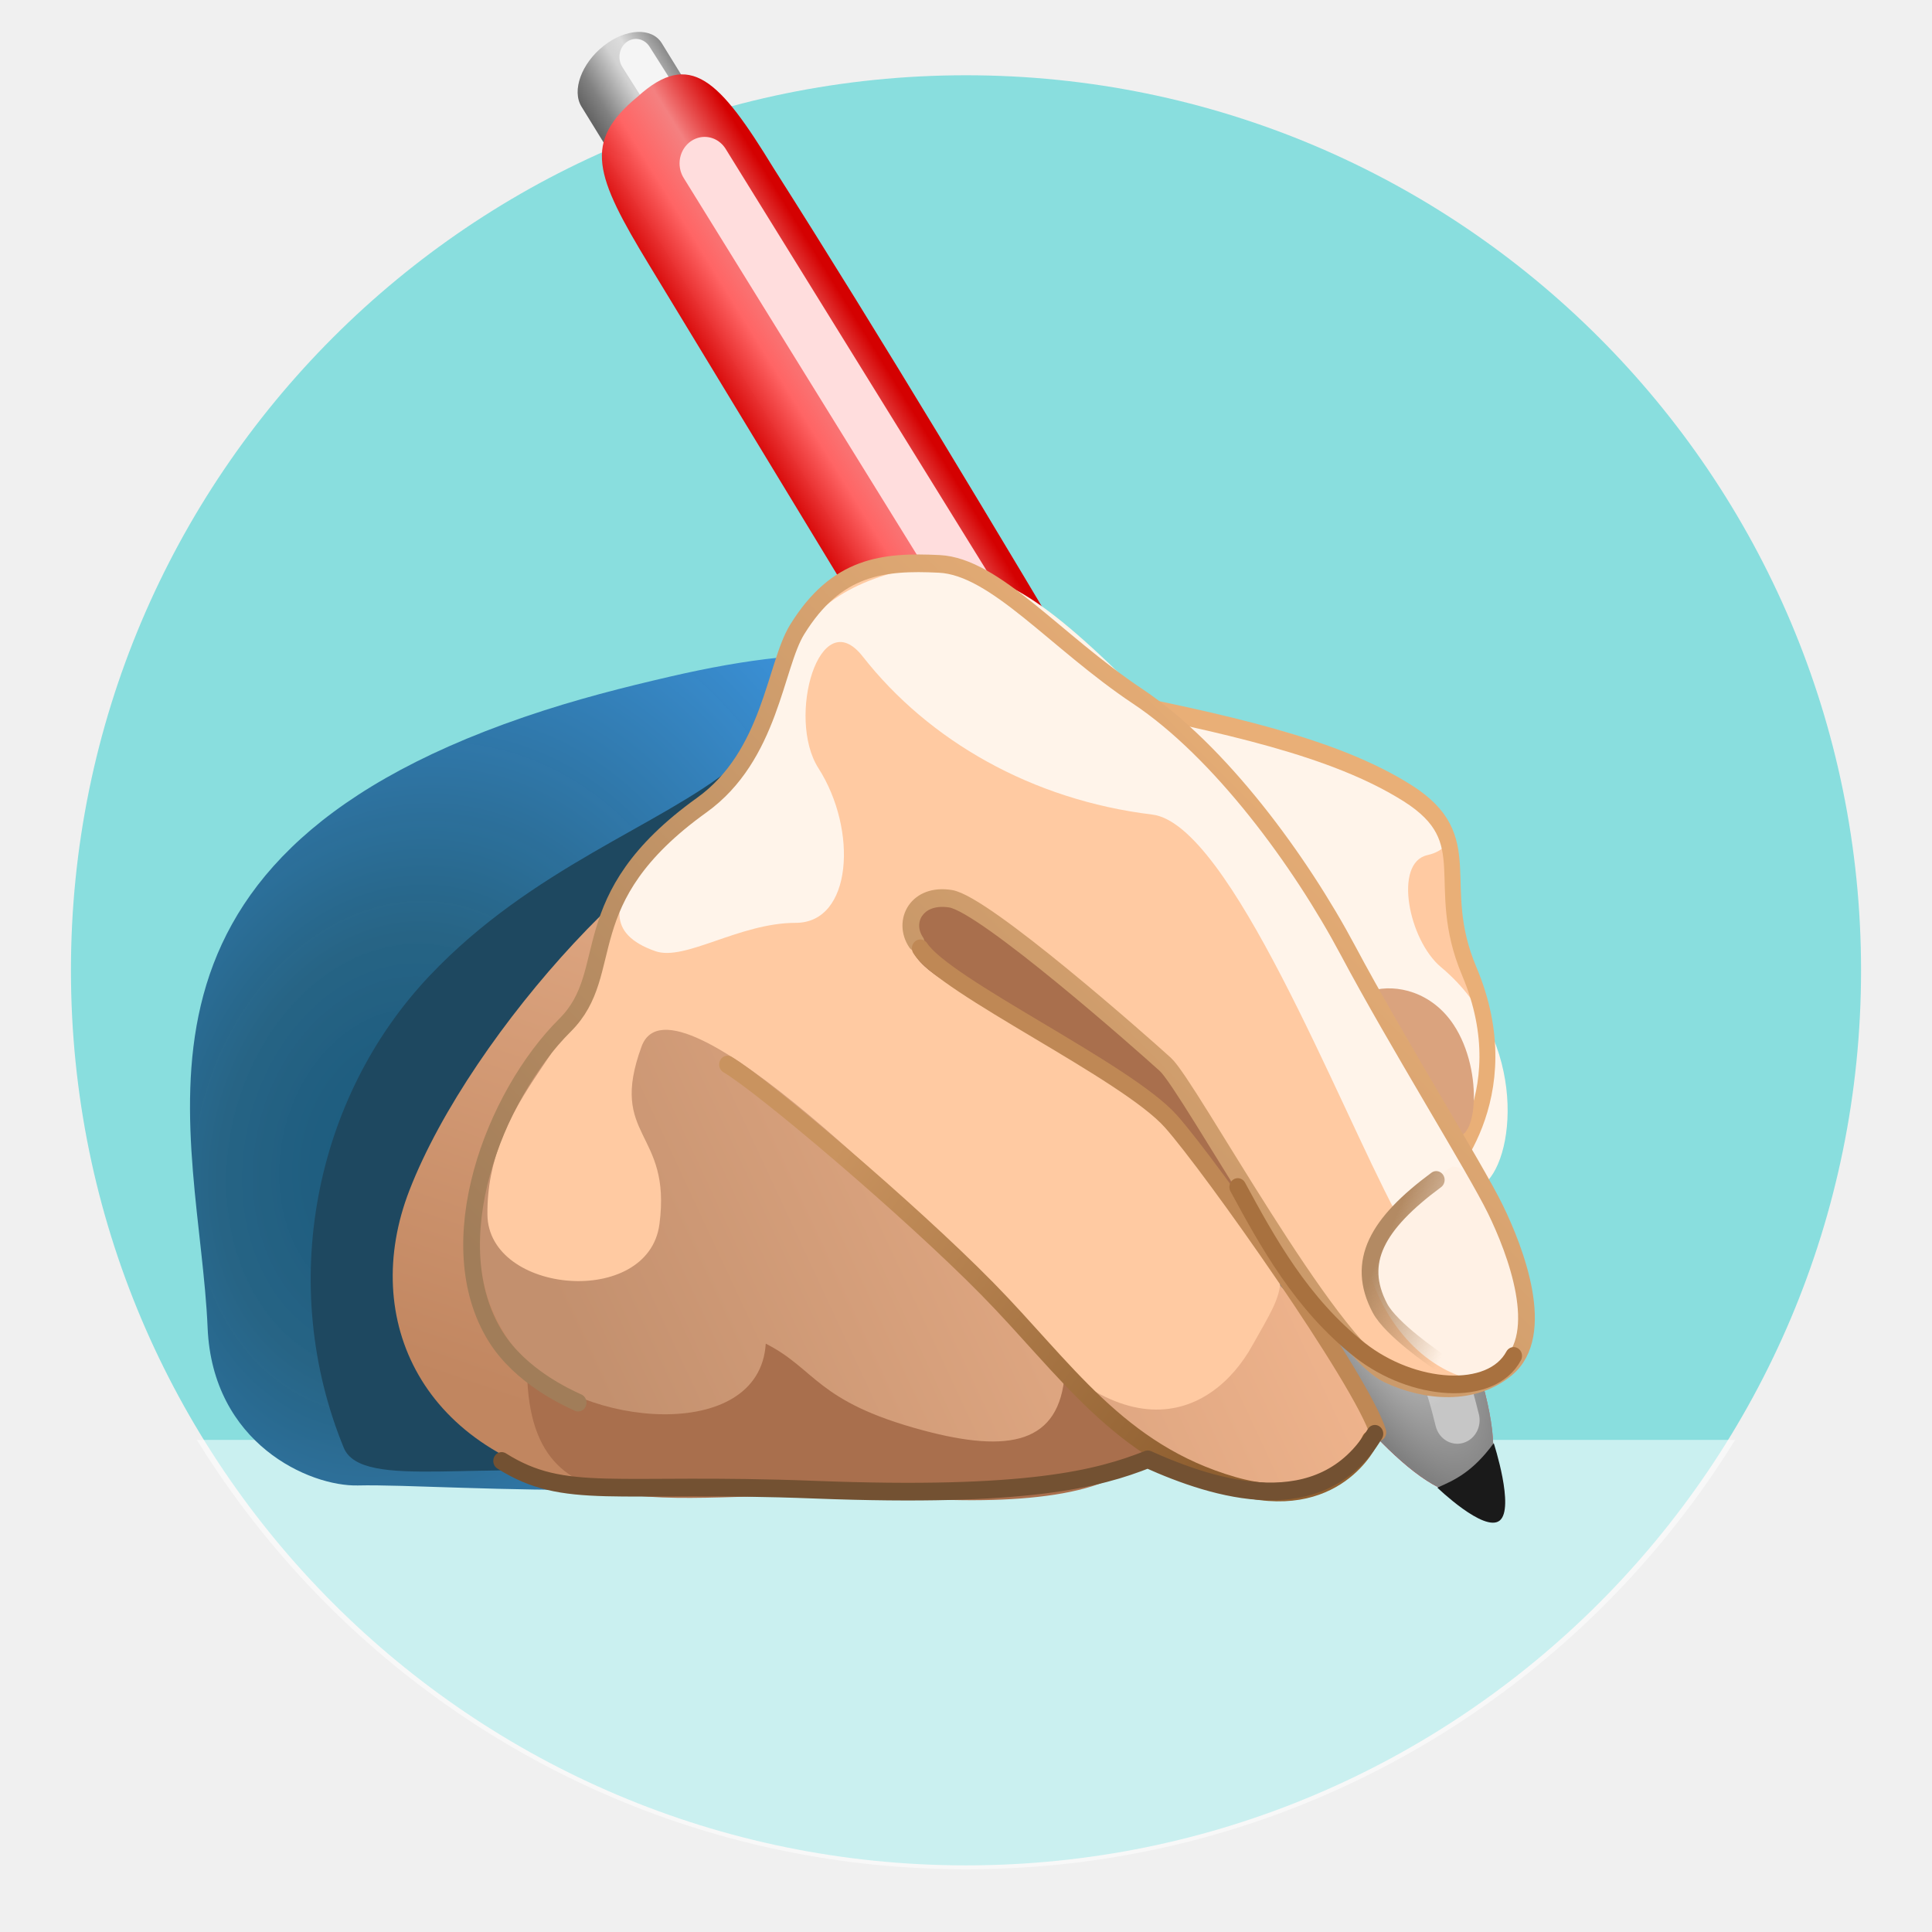
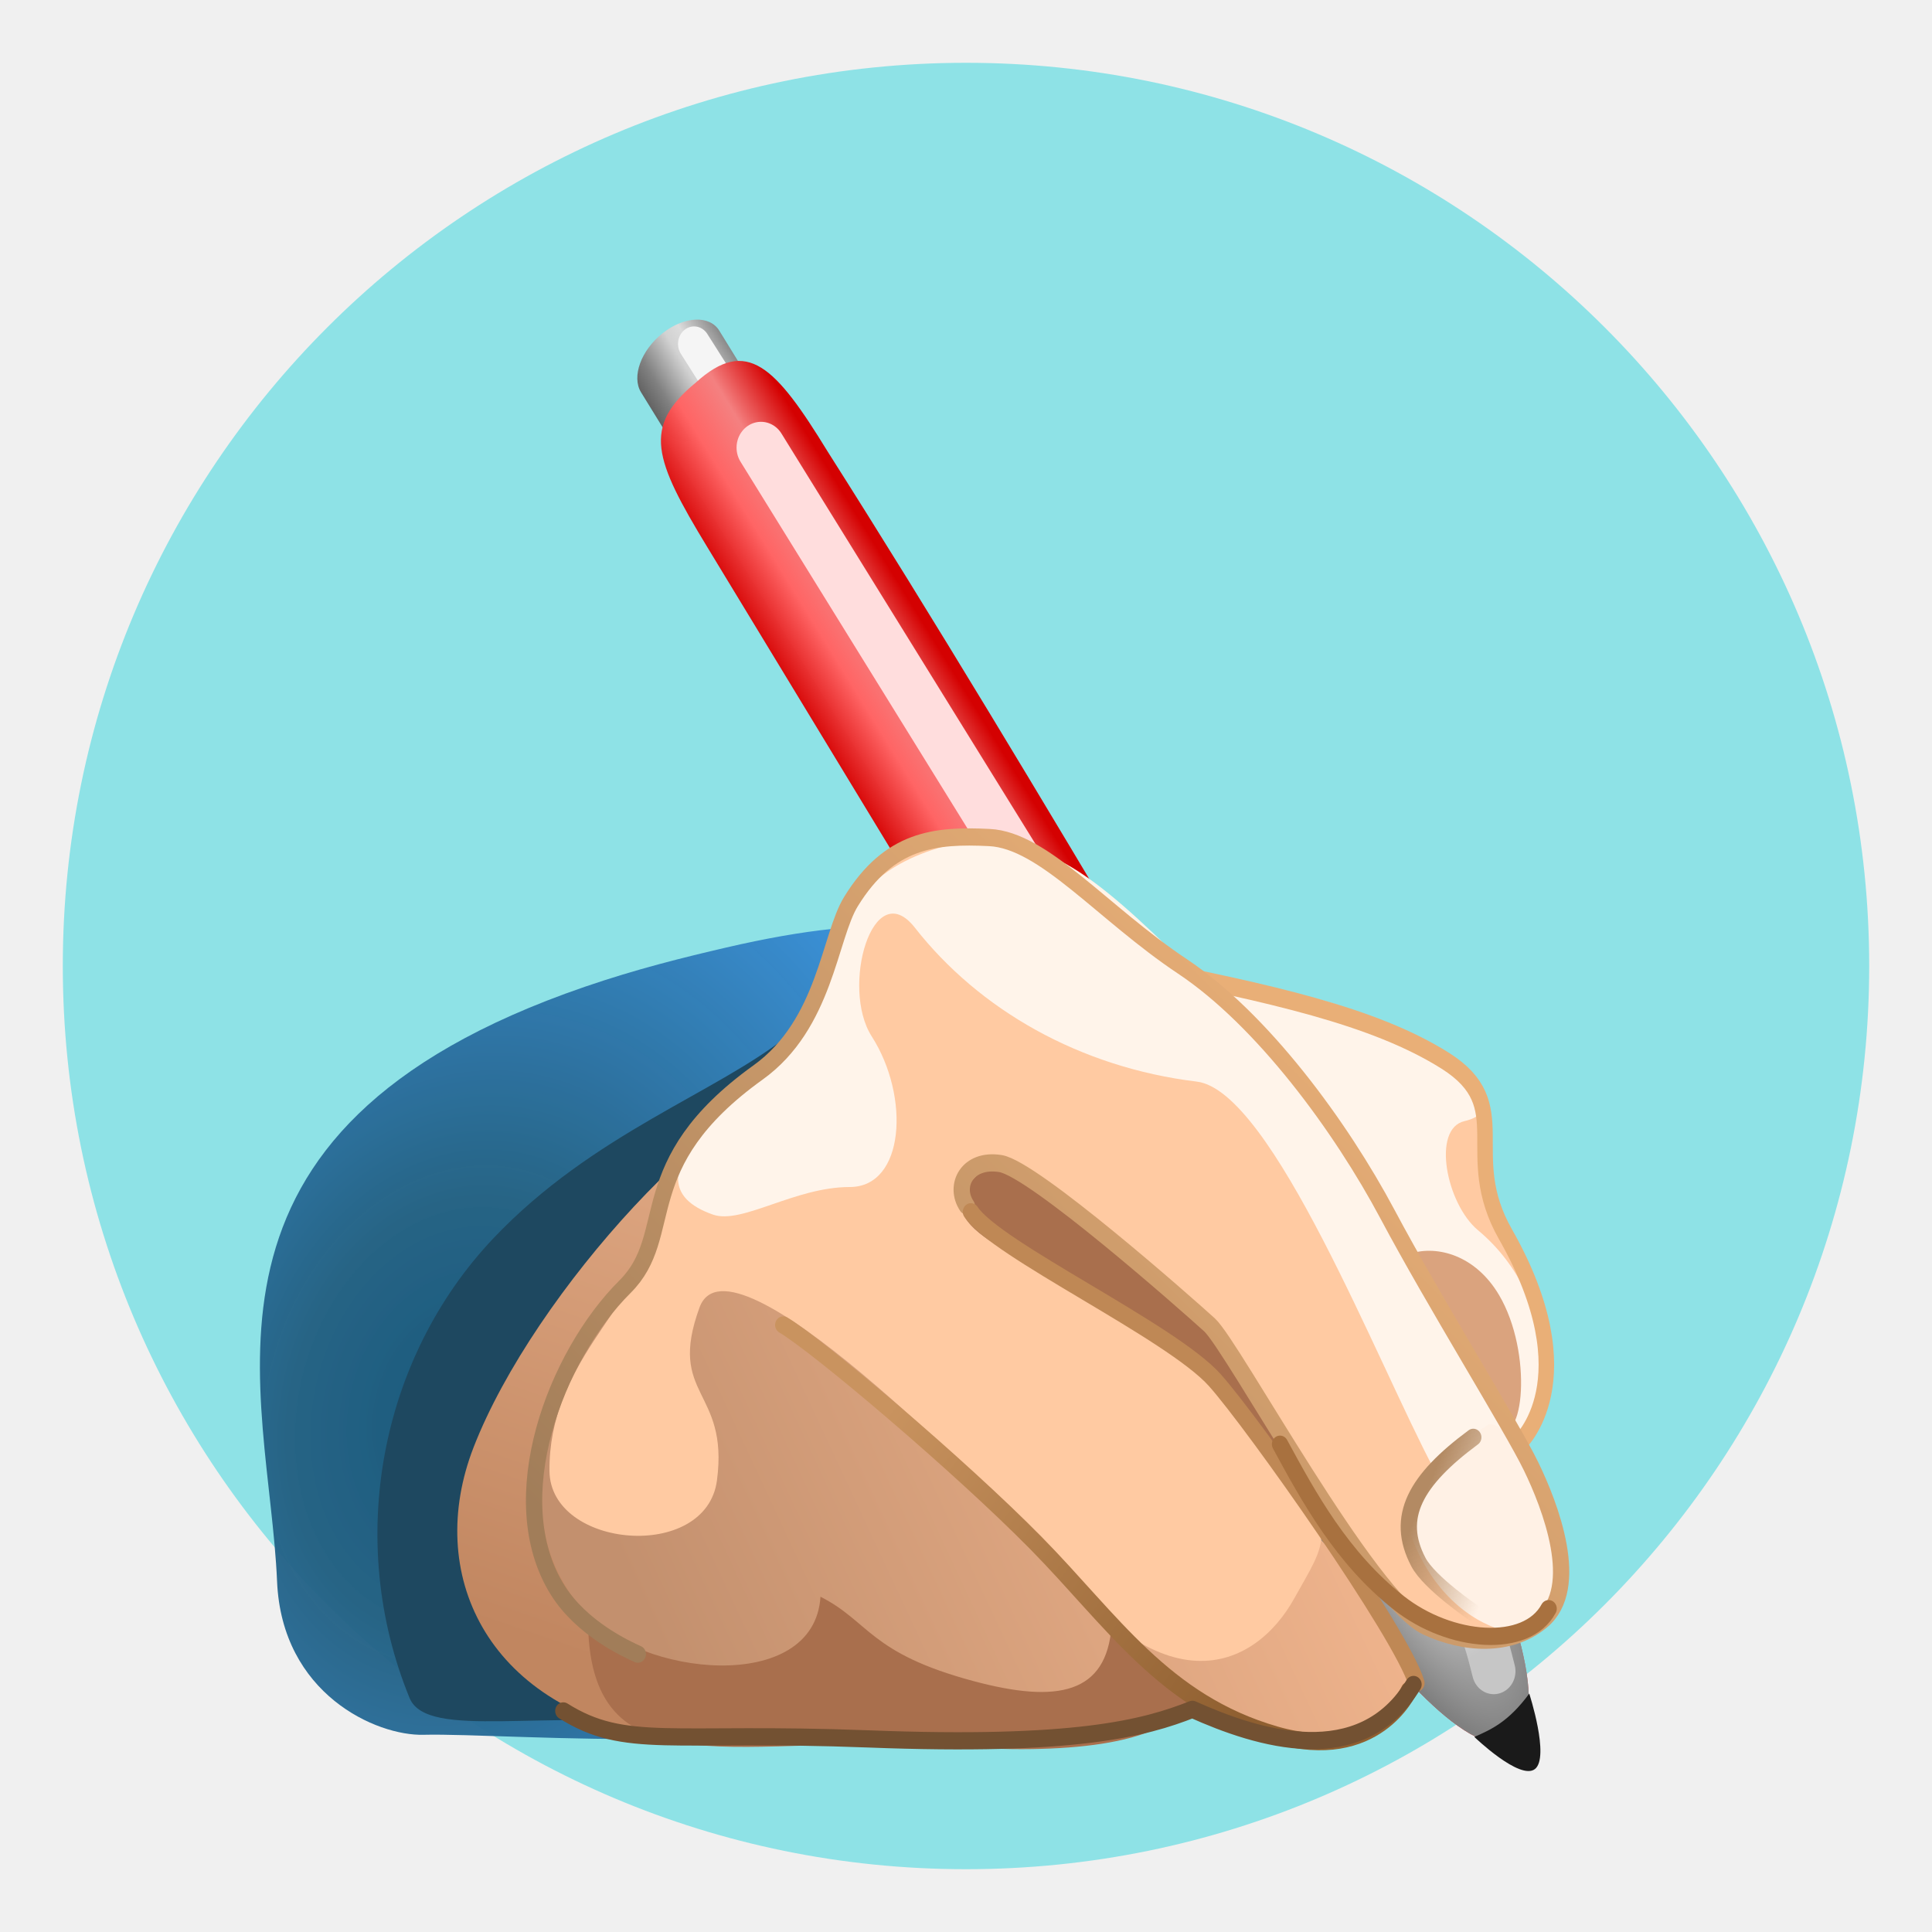
<svg xmlns="http://www.w3.org/2000/svg" xmlns:xlink="http://www.w3.org/1999/xlink" width="100" height="100" viewBox="0 0 26.458 26.458" version="1.1" id="svg2787">
  <defs id="defs2784">
-     <linearGradient xlink:href="#linearGradient29522" id="linearGradient31309" gradientUnits="userSpaceOnUse" gradientTransform="matrix(0.7932409,-0.6089079,0.7932409,0.6089079,4.892518,-8.867114)" x1="14.228" y1="-29.19" x2="3.659" y2="-18.62" />
-     <linearGradient id="linearGradient29522">
-       <stop style="stop-color:#d4a125;stop-opacity:1;" offset="0" id="stop29518" />
-       <stop style="stop-color:#edd495;stop-opacity:1;" offset="1" id="stop29520" />
-     </linearGradient>
-     <linearGradient xlink:href="#linearGradient29522" id="linearGradient31385" gradientUnits="userSpaceOnUse" gradientTransform="matrix(-0.7932409,-0.6089079,-0.7932409,0.6089079,5.107999,-8.867114)" x1="14.228" y1="-29.19" x2="3.659" y2="-18.62" />
-     <linearGradient xlink:href="#linearGradient29522" id="linearGradient29605" gradientUnits="userSpaceOnUse" gradientTransform="matrix(0.8001375,-0.6190755,0.8001375,0.6190755,17.50946,-0.3688092)" x1="14.228" y1="-29.19" x2="3.659" y2="-18.62" />
-     <mask maskUnits="userSpaceOnUse" id="mask17837">
-       <circle style="fill:#ffffff;fill-opacity:1;fill-rule:evenodd;stroke-width:0.224" id="circle17839" cx="13.229" cy="14.817" r="11" />
-     </mask>
    <radialGradient xlink:href="#linearGradient59915" id="radialGradient60842" cx="3.635" cy="19.025" fx="3.635" fy="19.025" r="8.092" gradientTransform="matrix(1.095756,0.4466969,-0.5034751,1.337597,10.75593,-7.815482)" gradientUnits="userSpaceOnUse" />
    <linearGradient id="linearGradient59915">
      <stop style="stop-color:#18587b;stop-opacity:1;" offset="0.003" id="stop59911" />
      <stop style="stop-color:#246183;stop-opacity:0.973;" offset="0.337" id="stop60848" />
      <stop style="stop-color:#3b91d9;stop-opacity:0.995;" offset="1" id="stop59913" />
    </linearGradient>
    <linearGradient xlink:href="#linearGradient76035" id="linearGradient76037" x1="3.644" y1="23.313" x2="6.448" y2="14.913" gradientUnits="userSpaceOnUse" gradientTransform="matrix(0.9579003,0,0,0.9289272,1.946595,1.211061)" />
    <linearGradient id="linearGradient76035">
      <stop style="stop-color:#c18660;stop-opacity:1;" offset="0" id="stop76031" />
      <stop style="stop-color:#dca47f;stop-opacity:1;" offset="1" id="stop76033" />
    </linearGradient>
    <linearGradient xlink:href="#linearGradient85669" id="linearGradient85671" x1="5.317" y1="5.855" x2="7.33" y2="5.855" gradientUnits="userSpaceOnUse" gradientTransform="matrix(0.8841996,0,0,0.8964211,1.145549,2.759396)" />
    <linearGradient id="linearGradient85669">
      <stop style="stop-color:#636363;stop-opacity:1;" offset="0" id="stop85665" />
      <stop style="stop-color:#818181;stop-opacity:1;" offset="0.184" id="stop86670" />
      <stop style="stop-color:#d2d2d2;stop-opacity:1;" offset="0.521" id="stop85673" />
      <stop style="stop-color:#dcdcdc;stop-opacity:1;" offset="0.675" id="stop85675" />
      <stop style="stop-color:#8a8a8a;stop-opacity:1;" offset="1" id="stop85667" />
    </linearGradient>
    <linearGradient xlink:href="#linearGradient84743" id="linearGradient85041" gradientUnits="userSpaceOnUse" x1="-34.784" y1="47.867" x2="-31.362" y2="47.867" gradientTransform="matrix(0.6492605,-0.4844824,0.4526116,0.6949785,17.44154,-35.16798)" />
    <linearGradient id="linearGradient84743">
      <stop style="stop-color:#d40000;stop-opacity:1;" offset="0" id="stop84739" />
      <stop style="stop-color:#ff6464;stop-opacity:0.996;" offset="0.389" id="stop84747" />
      <stop style="stop-color:#f48080;stop-opacity:0.996;" offset="0.665" id="stop84749" />
      <stop style="stop-color:#d40000;stop-opacity:0.996;" offset="1" id="stop84741" />
    </linearGradient>
    <radialGradient xlink:href="#linearGradient84755" id="radialGradient84763-1" cx="-33.851" cy="60.536" fx="-33.851" fy="60.536" r="1.676" gradientTransform="matrix(1.223267,2.026778,-0.7182522,0.4967031,107.5069,59.95209)" gradientUnits="userSpaceOnUse" />
    <linearGradient id="linearGradient84755">
      <stop style="stop-color:#d5d5d5;stop-opacity:1;" offset="0" id="stop84761" />
      <stop style="stop-color:#808080;stop-opacity:1;" offset="1" id="stop84751" />
    </linearGradient>
    <linearGradient xlink:href="#linearGradient65575" id="linearGradient65577" x1="6.909" y1="24.187" x2="22.028" y2="15.963" gradientUnits="userSpaceOnUse" gradientTransform="matrix(0.8328184,0,0,0.918809,3.034484,1.09156)" />
    <linearGradient id="linearGradient65575">
      <stop style="stop-color:#c3906e;stop-opacity:1;" offset="0" id="stop65573" />
      <stop style="stop-color:#f7ba92;stop-opacity:1;" offset="1" id="stop65571" />
    </linearGradient>
    <linearGradient xlink:href="#linearGradient84936" id="linearGradient85043" gradientUnits="userSpaceOnUse" x1="-32.29" y1="58.451" x2="-32.677" y2="61.374" gradientTransform="matrix(0.6492605,-0.4844824,0.4526116,0.6949785,17.44154,-35.16798)" />
    <linearGradient id="linearGradient84936">
      <stop style="stop-color:#ffffff;stop-opacity:1;" offset="0" id="stop84932" />
      <stop style="stop-color:#c6c6c6;stop-opacity:1;" offset="1" id="stop84934" />
    </linearGradient>
    <linearGradient xlink:href="#linearGradient65608" id="linearGradient65610" x1="4.747" y1="22.042" x2="17.09" y2="7.688" gradientUnits="userSpaceOnUse" gradientTransform="matrix(0.8328184,0,0,0.918809,3.034484,1.09156)" />
    <linearGradient id="linearGradient65608">
      <stop style="stop-color:#a17d59;stop-opacity:1;" offset="0" id="stop65604" />
      <stop style="stop-color:#e9af77;stop-opacity:1;" offset="1" id="stop65606" />
    </linearGradient>
    <linearGradient xlink:href="#linearGradient65616" id="linearGradient65618" x1="12.141" y1="19.435" x2="19.578" y2="25.749" gradientUnits="userSpaceOnUse" gradientTransform="matrix(0.8328184,0,0,0.918809,3.034484,1.09156)" />
    <linearGradient id="linearGradient65616">
      <stop style="stop-color:#c9935f;stop-opacity:1;" offset="0" id="stop65612" />
      <stop style="stop-color:#8f5f30;stop-opacity:1;" offset="1" id="stop65614" />
    </linearGradient>
    <linearGradient xlink:href="#linearGradient90927" id="linearGradient90929" x1="22.897" y1="21.657" x2="24.824" y2="22.583" gradientUnits="userSpaceOnUse" gradientTransform="matrix(0.8724877,0,0,0.9339243,2.463191,0.9347117)" />
    <linearGradient id="linearGradient90927">
      <stop style="stop-color:#b38a63;stop-opacity:1;" offset="0.088" id="stop90923" />
      <stop style="stop-color:#b38a63;stop-opacity:0;" offset="1" id="stop90925" />
    </linearGradient>
+     <mask maskUnits="userSpaceOnUse" id="mask54252">
+       <circle style="fill:#ffffff;fill-opacity:1;fill-rule:evenodd;stroke-width:0.226" id="circle54254" cx="16.529" cy="23.564" r="11.101" />
+     </mask>
  </defs>
  <g id="layer1">
-     <g id="g117847" transform="translate(-85.68201,-18.42902)">
-       <path id="rect29651" style="fill:#b89644;fill-opacity:1;fill-rule:evenodd;stroke-width:0.253" d="m -35.605,27.319 c -0.493,-1e-6 -0.985,0.145 -1.362,0.435 l -11.147,8.557 h 0.002 V 52.708 h 25.015 V 36.311 h 0.002 L -34.243,27.754 c -0.377,-0.29 -0.87,-0.435 -1.363,-0.435 z" />
-       <rect style="mix-blend-mode:multiply;fill:#ddd3d3;fill-opacity:1;fill-rule:evenodd;stroke-width:0.259" id="rect31549-1" width="22.808" height="19.408" x="-46.973" y="31.063" />
-       <rect style="fill:#ffffff;fill-rule:evenodd;stroke-width:0.265" id="rect31549" width="22.101" height="20.893" x="-46.656" y="31.253" />
-       <text xml:space="preserve" style="font-style:normal;font-weight:normal;font-size:15.525px;line-height:1.25;font-family:sans-serif;fill:#000000;fill-opacity:1;stroke:none;stroke-width:0.243" x="-31.271" y="52.283" id="text33454" transform="matrix(0.9981024,0.2998089,-0.2238531,0.9346605,0,0)">
-         <tspan id="tspan33452" style="font-style:normal;font-variant:normal;font-weight:bold;font-stretch:normal;font-size:15.525px;font-family:Amiri;-inkscape-font-specification:'Amiri Bold';fill:#ff2e2e;fill-opacity:1;stroke-width:0.243" x="-31.271" y="52.283">@</tspan>
-       </text>
-       <path id="path31562" style="mix-blend-mode:normal;fill:#c5a761;fill-opacity:1;stroke:#000000;stroke-width:0;stroke-linecap:butt;stroke-linejoin:miter;stroke-dasharray:none;stroke-opacity:1" d="m -24.548,36.496 -11.088,7.975 -11.019,-7.925 v 2.948 l 9.954,8.797 h 1.995 l -0.003,-0.05 h 0.208 l 9.953,-8.798 z" />
-       <g id="g31560" transform="matrix(1,0,0,0.991651,-40.60526,66.98862)">
-         <g id="g31553">
-           <path id="rect29033-76-4" style="fill:url(#linearGradient31309);fill-opacity:1;fill-rule:evenodd;stroke-width:0.295" d="m -7.509,-30.936 v 16.535 c 0.453,10e-7 0.906,-0.133 1.253,-0.399 l 10.25,-7.868 -10.25,-7.868 c -0.347,-0.266 -0.8,-0.399 -1.253,-0.399 z" />
-           <path id="rect29033-76-4-0" style="fill:url(#linearGradient31385);fill-opacity:1;fill-rule:evenodd;stroke-width:0.295" d="m 17.51,-30.936 v 16.535 c -0.453,10e-7 -0.906,-0.133 -1.253,-0.399 L 6.007,-22.668 16.257,-30.537 c 0.347,-0.266 0.8,-0.399 1.253,-0.399 z" />
-         </g>
-         <path id="rect29033-76-0" style="fill:#b89644;fill-opacity:1;fill-rule:evenodd;stroke-width:0.319" d="m 5,-23.668 c -0.473,-1e-6 -0.945,0.149 -1.307,0.448 l -10.696,8.82 H 17.003 L 6.307,-23.221 C 5.945,-23.519 5.473,-23.668 5,-23.668 Z" />
-         <path id="rect29033-76" style="fill:url(#linearGradient29605);fill-opacity:1;fill-rule:evenodd;stroke-width:0.299" d="m 5,-22.806 c -0.457,-1e-6 -0.913,0.135 -1.264,0.406 l -10.339,8 H 16.603 L 6.264,-22.4 c -0.35,-0.271 -0.807,-0.406 -1.264,-0.406 z" />
+     <rect style="fill:#ffffff;fill-opacity:0.547;fill-rule:evenodd;stroke-width:0.219" id="rect51341" width="26.7" height="5.67" x="3.079" y="31.239" mask="url(#mask54252)" transform="translate(-3.300168,-8.848254)" />
+     <circle style="fill:#8ee2e6;fill-opacity:1;fill-rule:evenodd;stroke-width:0.265" id="path19668" cx="13.229" cy="13.229" r="12.369" />
+     <g id="g39395" transform="matrix(0.7434446,0,0,0.7854931,2.514837,4.263656)">
+       <path style="fill:url(#radialGradient60842);fill-opacity:1;stroke:none;stroke-width:0;stroke-linecap:round;stroke-linejoin:round;stroke-miterlimit:8;stroke-dasharray:none;stroke-opacity:1;paint-order:fill markers stroke;stop-color:#000000" d="m 16.599,15.321 c -1.919,-1.343 0.735,-2.168 -0.772,-3.595 -1.185,-1.122 -2.957,-1.266 -5.834,-0.634 -0.782,0.172 -1.655,0.376 -2.603,0.684 -7.734,2.513 -5.817,7.061 -5.669,10.366 0.088,1.967 1.83,2.696 2.698,2.675 0.787,-0.019 2.719,0.102 4.471,0.068 3.099,-0.06 7.71,-9.564 7.71,-9.564 z" id="path57461" />
+       <path style="fill:#1e4860;fill-opacity:1;stroke:#8d643e;stroke-width:0;stroke-linecap:round;stroke-linejoin:round;stroke-miterlimit:8;stroke-dasharray:none;stroke-opacity:1;paint-order:fill markers stroke;stop-color:#000000" d="m 11.154,12.611 c -0.402,1.671 -2.074,2.937 -3.644,5.166 -1.57,2.228 1.017,4.851 1.672,6.893 C 6.716,24.345 4.485,24.921 4.162,24.176 2.974,21.433 3.615,18.247 5.708,16.159 7.548,14.324 9.826,13.626 11.154,12.611 Z" id="path53100" />
+       <path style="fill:url(#linearGradient76037);fill-opacity:1;stroke:#8d643e;stroke-width:0;stroke-linecap:round;stroke-linejoin:round;stroke-miterlimit:8;stroke-dasharray:none;stroke-opacity:1;paint-order:fill markers stroke;stop-color:#000000" d="m 11.671,13.378 c -1.682,0.1 -5.217,3.709 -6.332,6.432 -0.894,2.186 0.221,4.488 3.336,5.028 2.359,0.409 2.995,-11.46 2.995,-11.46 z" id="path31127" />
+       <path style="fill:#a96f4d;fill-opacity:1;stroke:#8d643e;stroke-width:0;stroke-linecap:round;stroke-linejoin:round;stroke-miterlimit:8;stroke-dasharray:none;stroke-opacity:1;paint-order:fill markers stroke;stop-color:#000000" d="m 18.508,24.252 c -0.465,0.758 -2.33,0.907 -4.346,0.77 -3.797,-0.259 -6.649,0.879 -6.712,-2.122 -0.08,-3.835 3.468,-9.863 4.725,-11.731 0.941,-1.399 3.711,-1.408 6.22,0.233 0.841,0.55 1.748,1.114 2.42,2.103 2.742,4.035 3.379,8.021 1.903,9.982 -0.689,1.987 -2.311,1.657 -4.211,0.766 z" id="path29159-4" />
+       <g id="g98019" transform="matrix(1,0,0,1.02875,-0.5480357,-1.568279)" style="stroke-width:0.986">
+         <rect style="fill:url(#linearGradient85671);fill-opacity:1;fill-rule:evenodd;stroke:none;stroke-width:0.261" id="rect83887-4" width="1.78" height="1.934" x="5.847" y="7.041" rx="0.991" ry="0.578" transform="matrix(0.8094748,-0.5871546,0.5566065,0.8307763,0,0)" />
+         <path style="fill:#999999;fill-opacity:1;stroke:#f5f5f5;stroke-width:0.592;stroke-linecap:round;stroke-linejoin:round;stroke-miterlimit:8;stroke-dasharray:none;stroke-opacity:1;paint-order:fill markers stroke;stop-color:#000000" d="M 9.951,2.076 10.288,2.565" id="path85663" />
      </g>
-     </g>
-     <g id="g26902" transform="matrix(1.114311,0,0,1.114311,-1.512241,-3.22263)">
-       <circle style="fill:#89dede;fill-opacity:1;fill-rule:evenodd;stroke-width:0.224" id="path29876" cx="13.229" cy="14.817" r="11" />
-       <rect style="fill:#ffffff;fill-opacity:0.547;fill-rule:evenodd;stroke-width:0.217" id="rect51341" width="26.458" height="5.619" x="1.4305115e-06" y="20.588" mask="url(#mask17837)" transform="matrix(1.009144,0,0,1.009144,-0.1209638,-0.188254)" />
-       <g id="g39395" transform="matrix(0.6852605,0,0,0.7240181,2.729419,3.179968)">
-         <path style="fill:url(#radialGradient60842);fill-opacity:1;stroke:none;stroke-width:0;stroke-linecap:round;stroke-linejoin:round;stroke-miterlimit:8;stroke-dasharray:none;stroke-opacity:1;paint-order:fill markers stroke;stop-color:#000000" d="m 16.599,15.321 c -1.919,-1.343 0.735,-2.168 -0.772,-3.595 -1.185,-1.122 -2.957,-1.266 -5.834,-0.634 -0.782,0.172 -1.655,0.376 -2.603,0.684 -7.734,2.513 -5.817,7.061 -5.669,10.366 0.088,1.967 1.83,2.696 2.698,2.675 0.787,-0.019 2.719,0.102 4.471,0.068 3.099,-0.06 7.71,-9.564 7.71,-9.564 z" id="path57461" />
-         <path style="fill:#1e4860;fill-opacity:1;stroke:#8d643e;stroke-width:0;stroke-linecap:round;stroke-linejoin:round;stroke-miterlimit:8;stroke-dasharray:none;stroke-opacity:1;paint-order:fill markers stroke;stop-color:#000000" d="m 11.154,12.611 c -0.402,1.671 -2.074,2.937 -3.644,5.166 -1.57,2.228 1.017,4.851 1.672,6.893 C 6.716,24.345 4.485,24.921 4.162,24.176 2.974,21.433 3.615,18.247 5.708,16.159 7.548,14.324 9.826,13.626 11.154,12.611 Z" id="path53100" />
-         <path style="fill:url(#linearGradient76037);fill-opacity:1;stroke:#8d643e;stroke-width:0;stroke-linecap:round;stroke-linejoin:round;stroke-miterlimit:8;stroke-dasharray:none;stroke-opacity:1;paint-order:fill markers stroke;stop-color:#000000" d="m 11.671,13.378 c -1.682,0.1 -5.217,3.709 -6.332,6.432 -0.894,2.186 0.221,4.488 3.336,5.028 2.359,0.409 2.995,-11.46 2.995,-11.46 z" id="path31127" />
-         <path style="fill:#a96f4d;fill-opacity:1;stroke:#8d643e;stroke-width:0;stroke-linecap:round;stroke-linejoin:round;stroke-miterlimit:8;stroke-dasharray:none;stroke-opacity:1;paint-order:fill markers stroke;stop-color:#000000" d="m 18.508,24.252 c -0.465,0.758 -2.33,0.907 -4.346,0.77 -3.797,-0.259 -6.649,0.879 -6.712,-2.122 -0.08,-3.835 3.468,-9.863 4.725,-11.731 0.941,-1.399 3.711,-1.408 6.22,0.233 0.841,0.55 1.748,1.114 2.42,2.103 2.742,4.035 3.379,8.021 1.903,9.982 -0.689,1.987 -2.311,1.657 -4.211,0.766 z" id="path29159-4" />
-         <g id="g98019" transform="matrix(1,0,0,1.02875,-0.5480357,-1.568279)" style="stroke-width:0.986">
-           <rect style="fill:url(#linearGradient85671);fill-opacity:1;fill-rule:evenodd;stroke:none;stroke-width:0.261" id="rect83887-4" width="1.78" height="1.934" x="5.847" y="7.041" rx="0.991" ry="0.578" transform="matrix(0.8094748,-0.5871546,0.5566065,0.8307763,0,0)" />
-           <path style="fill:#999999;fill-opacity:1;stroke:#f5f5f5;stroke-width:0.592;stroke-linecap:round;stroke-linejoin:round;stroke-miterlimit:8;stroke-dasharray:none;stroke-opacity:1;paint-order:fill markers stroke;stop-color:#000000" d="M 9.951,2.076 10.288,2.565" id="path85663" />
-         </g>
-         <path style="fill:url(#linearGradient85041);fill-opacity:1;fill-rule:evenodd;stroke:none;stroke-width:0;stroke-opacity:1" d="m 23.637,20.914 c 0.491,0.764 1.646,3.402 0.895,3.962 -0.751,0.561 -2.578,-1.575 -3.069,-2.34 L 9.644,4.107 C 8.662,2.578 8.448,2.011 9.431,1.245 10.373,0.435 10.901,0.957 11.866,2.449 c 3.902,5.812 8.102,12.794 11.771,18.465 z" id="rect31697-3-6-0-6" />
-         <path id="path84605-6" style="fill:url(#radialGradient84763-1);fill-opacity:1;fill-rule:evenodd;stroke-width:0" d="m 22.835,19.678 0.802,1.236 c 0.491,0.764 1.646,3.402 0.895,3.962 -0.751,0.561 -2.578,-1.575 -3.069,-2.34 l -0.804,-1.234 c 0.699,-0.186 1.687,-0.577 2.176,-1.624 z" />
-         <path style="fill:url(#linearGradient65577);fill-opacity:1;stroke:#8d643e;stroke-width:0;stroke-linecap:round;stroke-linejoin:round;stroke-miterlimit:8;stroke-dasharray:none;stroke-opacity:1;paint-order:fill markers stroke;stop-color:#000000" d="m 11.886,17.07 c 1.256,1.299 6.109,1.629 8.625,3.922 1.341,1.222 2.15,2.626 2.15,2.626 0,0 -0.592,1.945 -2.941,1.099 -0.706,-0.254 -1.849,-0.81 -2.627,-1.796 -0.093,1.18 -0.989,1.355 -2.547,0.959 C 12.632,23.394 12.636,22.844 11.731,22.41 11.617,24.128 8.384,23.804 7.37,22.664 6.44,21.619 6.188,20.24 7.529,17.841 8.429,16.231 10.687,15.249 11.886,17.07 Z" id="path29221" />
-         <path id="path83941-4" style="fill:#1a1a1a;stroke-width:0;stroke-linecap:round;stroke-linejoin:round;stroke-miterlimit:8;paint-order:fill markers stroke;stop-color:#000000" d="m 24.787,24.099 c 0,0 0.381,1.109 0.105,1.315 -0.277,0.206 -1.117,-0.56 -1.117,-0.56 0.317,-0.13 0.635,-0.269 1.012,-0.755 z" />
-         <path style="fill:none;fill-opacity:1;stroke:#ffdddd;stroke-width:0.9;stroke-linecap:round;stroke-linejoin:round;stroke-miterlimit:8;stroke-dasharray:none;stroke-opacity:1;paint-order:fill markers stroke;stop-color:#000000" d="M 10.635,2.376 21.634,19.198" id="path84238-0" />
-         <path style="fill:none;fill-opacity:1;stroke:url(#linearGradient85043);stroke-width:0.8;stroke-linecap:round;stroke-linejoin:round;stroke-miterlimit:8;stroke-dasharray:none;stroke-opacity:1;paint-order:fill markers stroke;stop-color:#000000" d="m 22.802,20.841 c 1.019,1.609 1.194,2.36 1.331,2.868" id="path84822-7" />
-         <path id="path29161-2" style="fill:#ffcaa2;fill-opacity:1;stroke:#8d643e;stroke-width:0;stroke-linecap:round;stroke-linejoin:round;stroke-miterlimit:8;stroke-dasharray:none;stroke-opacity:1;paint-order:fill markers stroke;stop-color:#000000" d="m 14.722,9.199 c -2.434,0.082 -2.51,1.451 -2.857,2.263 -1.281,2.991 -2.596,1.832 -3.27,4.705 -0.287,1.223 -1.873,2.185 -1.856,4.05 0.012,1.355 2.886,1.592 3.085,0.165 0.223,-1.598 -0.923,-1.457 -0.321,-3.015 0.571,-1.478 5.37,3.253 6.108,3.902 2.359,3.241 4.132,2.39 4.847,1.171 0.591,-1.006 0.838,-1.167 -0.264,-2.475 -0.715,-0.908 -1.615,-1.661 -3.039,-2.526 -1.871,-1.137 -3.765,-1.473 -2.315,-2.572 1.127,0.481 3.353,1.631 4.358,3.236 1.97,3.145 3.67,5.264 4.676,5.151 3.831,-0.431 -0.323,-5.07 -2.641,-8.904 C 20.419,13.003 18.624,11.56 17.144,10.51 16.311,9.918 15.529,9.172 14.722,9.199 Z" />
-         <g id="g64634" transform="matrix(0.8328184,0,0,0.918809,-1.514043,1.517342)" style="stroke-width:1.143">
-           <path style="fill:#ffcaa2;fill-opacity:1;stroke:#8d643e;stroke-width:0;stroke-linecap:round;stroke-linejoin:round;stroke-miterlimit:8;stroke-dasharray:none;stroke-opacity:1;paint-order:fill markers stroke;stop-color:#000000" d="m 23.539,10.844 c 5.3,1.093 6.337,1.109 7.068,2.566 0.192,0.383 -0.001,1.19 0.324,1.916 0.597,1.332 0.613,1.851 0.467,2.768 -0.157,0.985 -1.006,1.806 -1.006,2.223 0,1.093 -6.854,-9.474 -6.854,-9.474 z" id="path31071" />
-           <path style="opacity:1;fill:#fff4ea;fill-opacity:1;stroke:#8d643e;stroke-width:0;stroke-linecap:round;stroke-linejoin:round;stroke-miterlimit:8;stroke-dasharray:none;stroke-opacity:1;paint-order:fill markers stroke;stop-color:#000000" d="m 25.58,11.213 c 1.903,0.145 2.742,0.643 3.96,1.215 1.219,0.572 1.34,1.143 0.609,1.286 -0.731,0.143 -0.402,1.569 0.296,2.069 1.899,1.359 1.602,3.638 0.877,4.041 -1.155,0.642 -0.523,-0.907 -0.867,-2.953 -0.098,-0.581 -1.094,-0.075 -1.564,-0.58 -0.831,-0.893 -1.52,-2.608 -2.61,-2.791 -1.706,-0.286 -5.102,-2.622 -0.701,-2.286 z" id="path54661" />
-           <path style="opacity:1;fill:none;fill-opacity:1;stroke:#e9af77;stroke-width:0.343;stroke-linecap:round;stroke-linejoin:round;stroke-miterlimit:8;stroke-dasharray:none;stroke-opacity:1;paint-order:fill markers stroke;stop-color:#000000" d="m 22.899,10.784 c 2.908,0.5 5.246,0.929 6.826,1.786 1.58,0.857 0.531,1.669 1.327,3.287 1.16,2.356 -0.621,3.858 -0.621,3.858" id="path55433" />
-         </g>
-         <path style="fill:#daa37e;fill-opacity:1;stroke:none;stroke-width:0;stroke-linecap:round;stroke-linejoin:round;stroke-miterlimit:8;stroke-dasharray:none;stroke-opacity:1;paint-order:fill markers stroke;stop-color:#000000" d="m 22.612,16.415 c 0.427,-0.111 1.061,0.02 1.454,0.58 0.563,0.801 0.416,2.134 -0.048,1.859 -0.464,-0.275 -1.556,-1.838 -1.407,-2.439 z" id="path70195" />
-         <path id="path43365" style="fill:#fff4ea;fill-opacity:1;stroke:#8d643e;stroke-width:0;stroke-linecap:round;stroke-linejoin:round;stroke-miterlimit:8;stroke-dasharray:none;stroke-opacity:1;paint-order:fill markers stroke;stop-color:#000000" d="m 14.762,9.285 c -0.264,-0.001 -0.551,-0.017 -0.869,0.074 -2.412,0.697 -1.699,2.584 -2.688,3.463 -0.852,0.757 -3.231,2.338 -1.454,2.926 0.531,0.176 1.504,-0.481 2.518,-0.481 1.015,0 1.116,-1.576 0.406,-2.626 -0.578,-0.854 0.021,-2.831 0.795,-1.895 1.182,1.428 3.034,2.435 5.192,2.683 1.394,0.16 3.337,4.924 4.372,6.761 0.856,1.52 1.999,2.218 1.948,0.905 -0.028,-0.732 -1.953,-4.011 -3.801,-6.805 -0.801,-1.211 -1.964,-2.174 -2.635,-2.813 -1.935,-1.843 -2.642,-2.187 -3.784,-2.192 z" />
-         <path style="fill:#fff1e5;fill-opacity:1;stroke:#8d643e;stroke-width:0;stroke-linecap:round;stroke-linejoin:round;stroke-miterlimit:8;stroke-dasharray:none;stroke-opacity:1;paint-order:fill markers stroke;stop-color:#000000" d="m 24.038,19.405 c -0.551,0.324 -1.661,1.298 -1.465,1.844 0.493,1.374 1.539,1.73 1.823,1.761 0.659,0.071 1.02,-0.89 0.986,-1.276 -0.046,-0.513 -0.802,-2.374 -1.343,-2.329 z" id="path46096" />
-         <path style="fill:#a96f4d;fill-opacity:1;stroke:#f8f5f1;stroke-width:0;stroke-linecap:round;stroke-linejoin:round;stroke-miterlimit:8;stroke-dasharray:none;stroke-opacity:1;paint-order:fill markers stroke;stop-color:#000000" d="m 17.728,16.734 c 0.483,0.44 1.313,0.996 1.962,2.178 0.11,0.2 0.462,0.556 0.462,0.556 0.128,0.391 -0.022,0.393 -0.245,0.293 0,0 -2.597,-2.965 -2.179,-3.027 z" id="path94880" />
-         <path style="fill:none;fill-opacity:1;stroke:url(#linearGradient65610);stroke-width:0.3;stroke-linecap:round;stroke-linejoin:round;stroke-miterlimit:8;stroke-dasharray:none;stroke-opacity:1;paint-order:fill markers stroke;stop-color:#000000" d="M 8.366,23.411 C 8.153,23.32 7.334,22.965 6.891,22.296 5.843,20.715 6.855,18.205 8.13,17.005 c 0.97,-0.913 0.083,-2.126 2.451,-3.735 1.24,-0.842 1.311,-2.367 1.713,-2.982 0.705,-1.081 1.543,-1.161 2.548,-1.114 1.005,0.046 2.086,1.319 3.557,2.247 1.471,0.928 2.916,2.789 3.777,4.321 0.861,1.532 2.282,3.691 2.641,4.388 0.359,0.696 0.936,2.121 0.204,2.697 -0.6,0.472 -1.451,0.403 -2.128,0.104 -1.05,-0.464 -3.566,-4.89 -3.996,-5.261 -0.431,-0.371 -3.241,-2.719 -3.851,-2.812 -0.61,-0.093 -0.869,0.386 -0.619,0.739" id="path55269" />
-         <path style="fill:none;fill-opacity:1;stroke:url(#linearGradient65618);stroke-width:0.3;stroke-linecap:round;stroke-linejoin:round;stroke-miterlimit:8;stroke-dasharray:none;stroke-opacity:1;paint-order:fill markers stroke;stop-color:#000000" d="m 22.571,24.043 c 0,0 -0.604,1.281 -2.455,0.776 -2.056,-0.561 -3.014,-1.996 -4.413,-3.342 -1.399,-1.346 -4.028,-3.453 -4.658,-3.805" id="path55435" />
-         <path style="fill:none;fill-opacity:1;stroke:url(#linearGradient90929);stroke-width:0.3;stroke-linecap:round;stroke-linejoin:round;stroke-miterlimit:8;stroke-dasharray:none;stroke-opacity:1;paint-order:fill markers stroke;stop-color:#000000" d="m 23.756,19.631 c -1.064,0.746 -1.447,1.391 -1.011,2.175 0.203,0.366 1.016,0.885 1.016,0.885" id="path63232" />
-         <path style="fill:none;fill-opacity:1;stroke:#bf8855;stroke-width:0.3;stroke-linecap:round;stroke-linejoin:round;stroke-miterlimit:8;stroke-dasharray:none;stroke-opacity:1;paint-order:fill markers stroke;stop-color:#000000" d="m 14.502,15.699 c 0.449,0.655 3.691,2.085 4.493,2.935 0.72,0.763 3.441,4.417 3.714,5.281" id="path87710" />
-         <path style="fill:none;fill-opacity:1;stroke:#735132;stroke-width:0.3;stroke-linecap:round;stroke-linejoin:round;stroke-miterlimit:8;stroke-dasharray:none;stroke-opacity:1;paint-order:fill markers stroke;stop-color:#000000" d="m 6.994,24.401 c 1.145,0.68 1.981,0.355 5.623,0.488 3.802,0.139 5.082,-0.186 5.965,-0.516 1.203,0.512 3.111,1.084 4.073,-0.433" id="path64267" />
-         <path style="fill:none;fill-opacity:1;stroke:#a8713f;stroke-width:0.3;stroke-linecap:round;stroke-linejoin:round;stroke-miterlimit:8;stroke-dasharray:none;stroke-opacity:1;paint-order:fill markers stroke;stop-color:#000000" d="m 25.144,22.618 c -0.404,0.71 -1.812,0.606 -2.759,-0.1 -1.049,-0.782 -1.659,-1.843 -2.189,-2.767" id="path89118" />
+       <path style="fill:url(#linearGradient85041);fill-opacity:1;fill-rule:evenodd;stroke:none;stroke-width:0;stroke-opacity:1" d="m 23.637,20.914 c 0.491,0.764 1.646,3.402 0.895,3.962 -0.751,0.561 -2.578,-1.575 -3.069,-2.34 L 9.644,4.107 C 8.662,2.578 8.448,2.011 9.431,1.245 10.373,0.435 10.901,0.957 11.866,2.449 c 3.902,5.812 8.102,12.794 11.771,18.465 z" id="rect31697-3-6-0-6" />
+       <path id="path84605-6" style="fill:url(#radialGradient84763-1);fill-opacity:1;fill-rule:evenodd;stroke-width:0" d="m 22.835,19.678 0.802,1.236 c 0.491,0.764 1.646,3.402 0.895,3.962 -0.751,0.561 -2.578,-1.575 -3.069,-2.34 l -0.804,-1.234 c 0.699,-0.186 1.687,-0.577 2.176,-1.624 z" />
+       <path style="fill:url(#linearGradient65577);fill-opacity:1;stroke:#8d643e;stroke-width:0;stroke-linecap:round;stroke-linejoin:round;stroke-miterlimit:8;stroke-dasharray:none;stroke-opacity:1;paint-order:fill markers stroke;stop-color:#000000" d="m 11.886,17.07 c 1.256,1.299 6.109,1.629 8.625,3.922 1.341,1.222 2.15,2.626 2.15,2.626 0,0 -0.592,1.945 -2.941,1.099 -0.706,-0.254 -1.849,-0.81 -2.627,-1.796 -0.093,1.18 -0.989,1.355 -2.547,0.959 C 12.632,23.394 12.636,22.844 11.731,22.41 11.617,24.128 8.384,23.804 7.37,22.664 6.44,21.619 6.188,20.24 7.529,17.841 8.429,16.231 10.687,15.249 11.886,17.07 Z" id="path29221" />
+       <path id="path83941-4" style="fill:#1a1a1a;stroke-width:0;stroke-linecap:round;stroke-linejoin:round;stroke-miterlimit:8;paint-order:fill markers stroke;stop-color:#000000" d="m 24.787,24.099 c 0,0 0.381,1.109 0.105,1.315 -0.277,0.206 -1.117,-0.56 -1.117,-0.56 0.317,-0.13 0.635,-0.269 1.012,-0.755 z" />
+       <path style="fill:none;fill-opacity:1;stroke:#ffdddd;stroke-width:0.9;stroke-linecap:round;stroke-linejoin:round;stroke-miterlimit:8;stroke-dasharray:none;stroke-opacity:1;paint-order:fill markers stroke;stop-color:#000000" d="M 10.635,2.376 21.634,19.198" id="path84238-0" />
+       <path style="fill:none;fill-opacity:1;stroke:url(#linearGradient85043);stroke-width:0.8;stroke-linecap:round;stroke-linejoin:round;stroke-miterlimit:8;stroke-dasharray:none;stroke-opacity:1;paint-order:fill markers stroke;stop-color:#000000" d="m 22.802,20.841 c 1.019,1.609 1.194,2.36 1.331,2.868" id="path84822-7" />
+       <path id="path29161-2" style="fill:#ffcaa2;fill-opacity:1;stroke:#8d643e;stroke-width:0;stroke-linecap:round;stroke-linejoin:round;stroke-miterlimit:8;stroke-dasharray:none;stroke-opacity:1;paint-order:fill markers stroke;stop-color:#000000" d="m 14.722,9.199 c -2.434,0.082 -2.51,1.451 -2.857,2.263 -1.281,2.991 -2.596,1.832 -3.27,4.705 -0.287,1.223 -1.873,2.185 -1.856,4.05 0.012,1.355 2.886,1.592 3.085,0.165 0.223,-1.598 -0.923,-1.457 -0.321,-3.015 0.571,-1.478 5.37,3.253 6.108,3.902 2.359,3.241 4.132,2.39 4.847,1.171 0.591,-1.006 0.838,-1.167 -0.264,-2.475 -0.715,-0.908 -1.615,-1.661 -3.039,-2.526 -1.871,-1.137 -3.765,-1.473 -2.315,-2.572 1.127,0.481 3.353,1.631 4.358,3.236 1.97,3.145 3.67,5.264 4.676,5.151 3.831,-0.431 -0.323,-5.07 -2.641,-8.904 C 20.419,13.003 18.624,11.56 17.144,10.51 16.311,9.918 15.529,9.172 14.722,9.199 Z" />
+       <g id="g64634" transform="matrix(0.8328184,0,0,0.918809,-1.514043,1.517342)" style="stroke-width:1.143">
+         <path style="fill:#ffcaa2;fill-opacity:1;stroke:#8d643e;stroke-width:0;stroke-linecap:round;stroke-linejoin:round;stroke-miterlimit:8;stroke-dasharray:none;stroke-opacity:1;paint-order:fill markers stroke;stop-color:#000000" d="m 23.539,10.844 c 5.3,1.093 6.337,1.109 7.068,2.566 0.192,0.383 -0.001,1.19 0.324,1.916 0.597,1.332 0.613,1.851 0.467,2.768 -0.157,0.985 -1.006,1.806 -1.006,2.223 0,1.093 -6.854,-9.474 -6.854,-9.474 z" id="path31071" />
+         <path style="opacity:1;fill:#fff4ea;fill-opacity:1;stroke:#8d643e;stroke-width:0;stroke-linecap:round;stroke-linejoin:round;stroke-miterlimit:8;stroke-dasharray:none;stroke-opacity:1;paint-order:fill markers stroke;stop-color:#000000" d="m 25.58,11.213 c 1.903,0.145 2.742,0.643 3.96,1.215 1.219,0.572 1.34,1.143 0.609,1.286 -0.731,0.143 -0.402,1.569 0.296,2.069 1.899,1.359 1.602,3.638 0.877,4.041 -1.155,0.642 -0.523,-0.907 -0.867,-2.953 -0.098,-0.581 -1.094,-0.075 -1.564,-0.58 -0.831,-0.893 -1.52,-2.608 -2.61,-2.791 -1.706,-0.286 -5.102,-2.622 -0.701,-2.286 z" id="path54661" />
+         <path style="opacity:1;fill:none;fill-opacity:1;stroke:#e9af77;stroke-width:0.343;stroke-linecap:round;stroke-linejoin:round;stroke-miterlimit:8;stroke-dasharray:none;stroke-opacity:1;paint-order:fill markers stroke;stop-color:#000000" d="m 22.899,10.784 c 2.908,0.5 5.246,0.929 6.826,1.786 1.58,0.857 0.316,1.76 1.327,3.287 1.842,2.781 0.309,3.965 0.309,3.965" id="path55433" />
      </g>
+       <path style="fill:#daa37e;fill-opacity:1;stroke:none;stroke-width:0;stroke-linecap:round;stroke-linejoin:round;stroke-miterlimit:8;stroke-dasharray:none;stroke-opacity:1;paint-order:fill markers stroke;stop-color:#000000" d="m 22.613,16.424 c 0.475,-0.139 1.18,0.025 1.618,0.727 0.626,1.003 0.463,2.673 -0.053,2.329 -0.516,-0.344 -1.731,-2.302 -1.565,-3.055 z" id="path70195" />
+       <path id="path43365" style="fill:#fff4ea;fill-opacity:1;stroke:#8d643e;stroke-width:0;stroke-linecap:round;stroke-linejoin:round;stroke-miterlimit:8;stroke-dasharray:none;stroke-opacity:1;paint-order:fill markers stroke;stop-color:#000000" d="m 14.762,9.285 c -0.264,-0.001 -0.551,-0.017 -0.869,0.074 -2.412,0.697 -1.699,2.584 -2.688,3.463 -0.852,0.757 -3.231,2.338 -1.454,2.926 0.531,0.176 1.504,-0.481 2.518,-0.481 1.015,0 1.116,-1.576 0.406,-2.626 -0.578,-0.854 0.021,-2.831 0.795,-1.895 1.182,1.428 3.034,2.435 5.192,2.683 1.394,0.16 3.337,4.924 4.372,6.761 0.856,1.52 1.999,2.218 1.948,0.905 -0.028,-0.732 -1.953,-4.011 -3.801,-6.805 -0.801,-1.211 -1.964,-2.174 -2.635,-2.813 -1.935,-1.843 -2.642,-2.187 -3.784,-2.192 z" />
+       <path style="fill:#fff1e5;fill-opacity:1;stroke:#8d643e;stroke-width:0;stroke-linecap:round;stroke-linejoin:round;stroke-miterlimit:8;stroke-dasharray:none;stroke-opacity:1;paint-order:fill markers stroke;stop-color:#000000" d="m 24.038,19.405 c -0.551,0.324 -1.661,1.298 -1.465,1.844 0.493,1.374 1.539,1.73 1.823,1.761 0.659,0.071 1.02,-0.89 0.986,-1.276 -0.046,-0.513 -0.802,-2.374 -1.343,-2.329 z" id="path46096" />
+       <path style="fill:#a96f4d;fill-opacity:1;stroke:#f8f5f1;stroke-width:0;stroke-linecap:round;stroke-linejoin:round;stroke-miterlimit:8;stroke-dasharray:none;stroke-opacity:1;paint-order:fill markers stroke;stop-color:#000000" d="m 17.728,16.734 c 0.483,0.44 1.313,0.996 1.962,2.178 0.11,0.2 0.462,0.556 0.462,0.556 0.128,0.391 -0.022,0.393 -0.245,0.293 0,0 -2.597,-2.965 -2.179,-3.027 z" id="path94880" />
+       <path style="fill:none;fill-opacity:1;stroke:url(#linearGradient65610);stroke-width:0.3;stroke-linecap:round;stroke-linejoin:round;stroke-miterlimit:8;stroke-dasharray:none;stroke-opacity:1;paint-order:fill markers stroke;stop-color:#000000" d="M 8.366,23.411 C 8.153,23.32 7.334,22.965 6.891,22.296 5.843,20.715 6.855,18.205 8.13,17.005 c 0.97,-0.913 0.083,-2.126 2.451,-3.735 1.24,-0.842 1.311,-2.367 1.713,-2.982 0.705,-1.081 1.543,-1.161 2.548,-1.114 1.005,0.046 2.086,1.319 3.557,2.247 1.471,0.928 2.916,2.789 3.777,4.321 0.861,1.532 2.282,3.691 2.641,4.388 0.359,0.696 0.936,2.121 0.204,2.697 -0.6,0.472 -1.451,0.403 -2.128,0.104 -1.05,-0.464 -3.566,-4.89 -3.996,-5.261 -0.431,-0.371 -3.241,-2.719 -3.851,-2.812 -0.61,-0.093 -0.869,0.386 -0.619,0.739" id="path55269" />
+       <path style="fill:none;fill-opacity:1;stroke:url(#linearGradient65618);stroke-width:0.3;stroke-linecap:round;stroke-linejoin:round;stroke-miterlimit:8;stroke-dasharray:none;stroke-opacity:1;paint-order:fill markers stroke;stop-color:#000000" d="m 22.571,24.043 c 0,0 -0.604,1.281 -2.455,0.776 -2.056,-0.561 -3.014,-1.996 -4.413,-3.342 -1.399,-1.346 -4.028,-3.453 -4.658,-3.805" id="path55435" />
+       <path style="fill:none;fill-opacity:1;stroke:url(#linearGradient90929);stroke-width:0.3;stroke-linecap:round;stroke-linejoin:round;stroke-miterlimit:8;stroke-dasharray:none;stroke-opacity:1;paint-order:fill markers stroke;stop-color:#000000" d="m 23.756,19.631 c -1.064,0.746 -1.447,1.391 -1.011,2.175 0.203,0.366 1.016,0.885 1.016,0.885" id="path63232" />
+       <path style="fill:none;fill-opacity:1;stroke:#bf8855;stroke-width:0.3;stroke-linecap:round;stroke-linejoin:round;stroke-miterlimit:8;stroke-dasharray:none;stroke-opacity:1;paint-order:fill markers stroke;stop-color:#000000" d="m 14.502,15.699 c 0.449,0.655 3.691,2.085 4.493,2.935 0.72,0.763 3.441,4.417 3.714,5.281" id="path87710" />
+       <path style="fill:none;fill-opacity:1;stroke:#735132;stroke-width:0.3;stroke-linecap:round;stroke-linejoin:round;stroke-miterlimit:8;stroke-dasharray:none;stroke-opacity:1;paint-order:fill markers stroke;stop-color:#000000" d="m 6.994,24.401 c 1.145,0.68 1.981,0.355 5.623,0.488 3.802,0.139 5.082,-0.186 5.965,-0.516 1.203,0.512 3.111,1.084 4.073,-0.433" id="path64267" />
+       <path style="fill:none;fill-opacity:1;stroke:#a8713f;stroke-width:0.3;stroke-linecap:round;stroke-linejoin:round;stroke-miterlimit:8;stroke-dasharray:none;stroke-opacity:1;paint-order:fill markers stroke;stop-color:#000000" d="m 25.144,22.618 c -0.404,0.71 -1.812,0.606 -2.759,-0.1 -1.049,-0.782 -1.659,-1.843 -2.189,-2.767" id="path89118" />
    </g>
  </g>
</svg>
